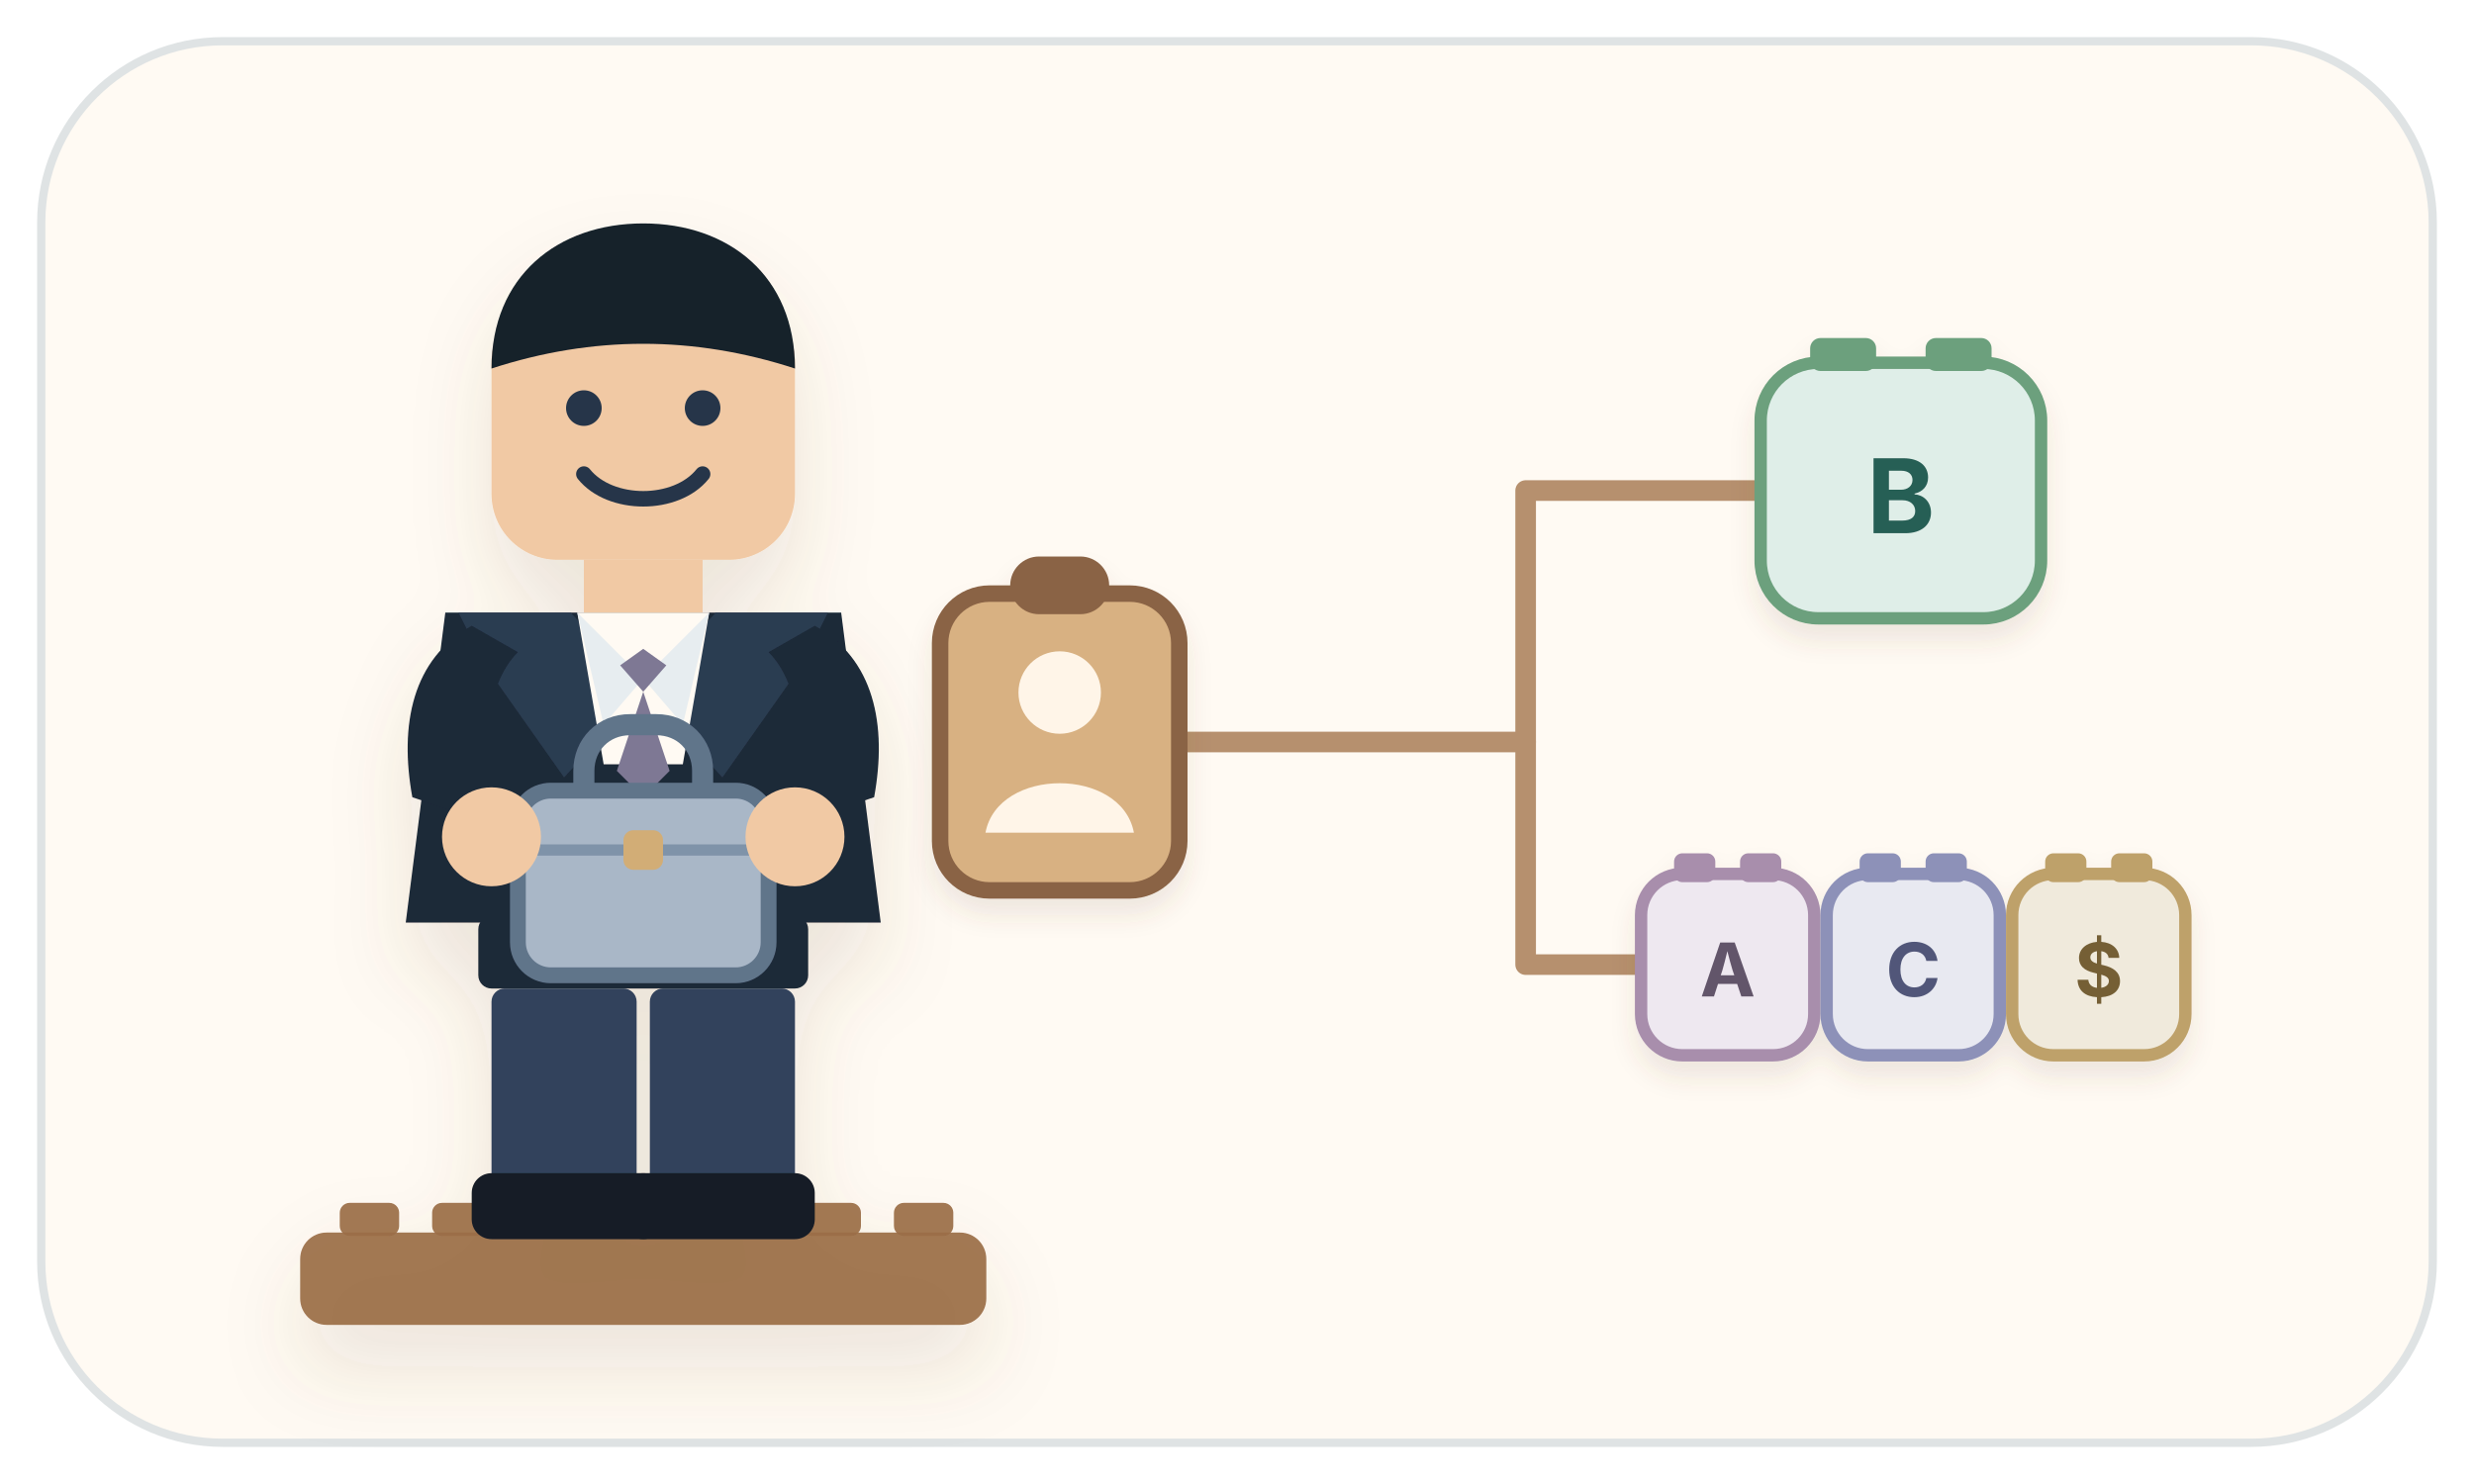
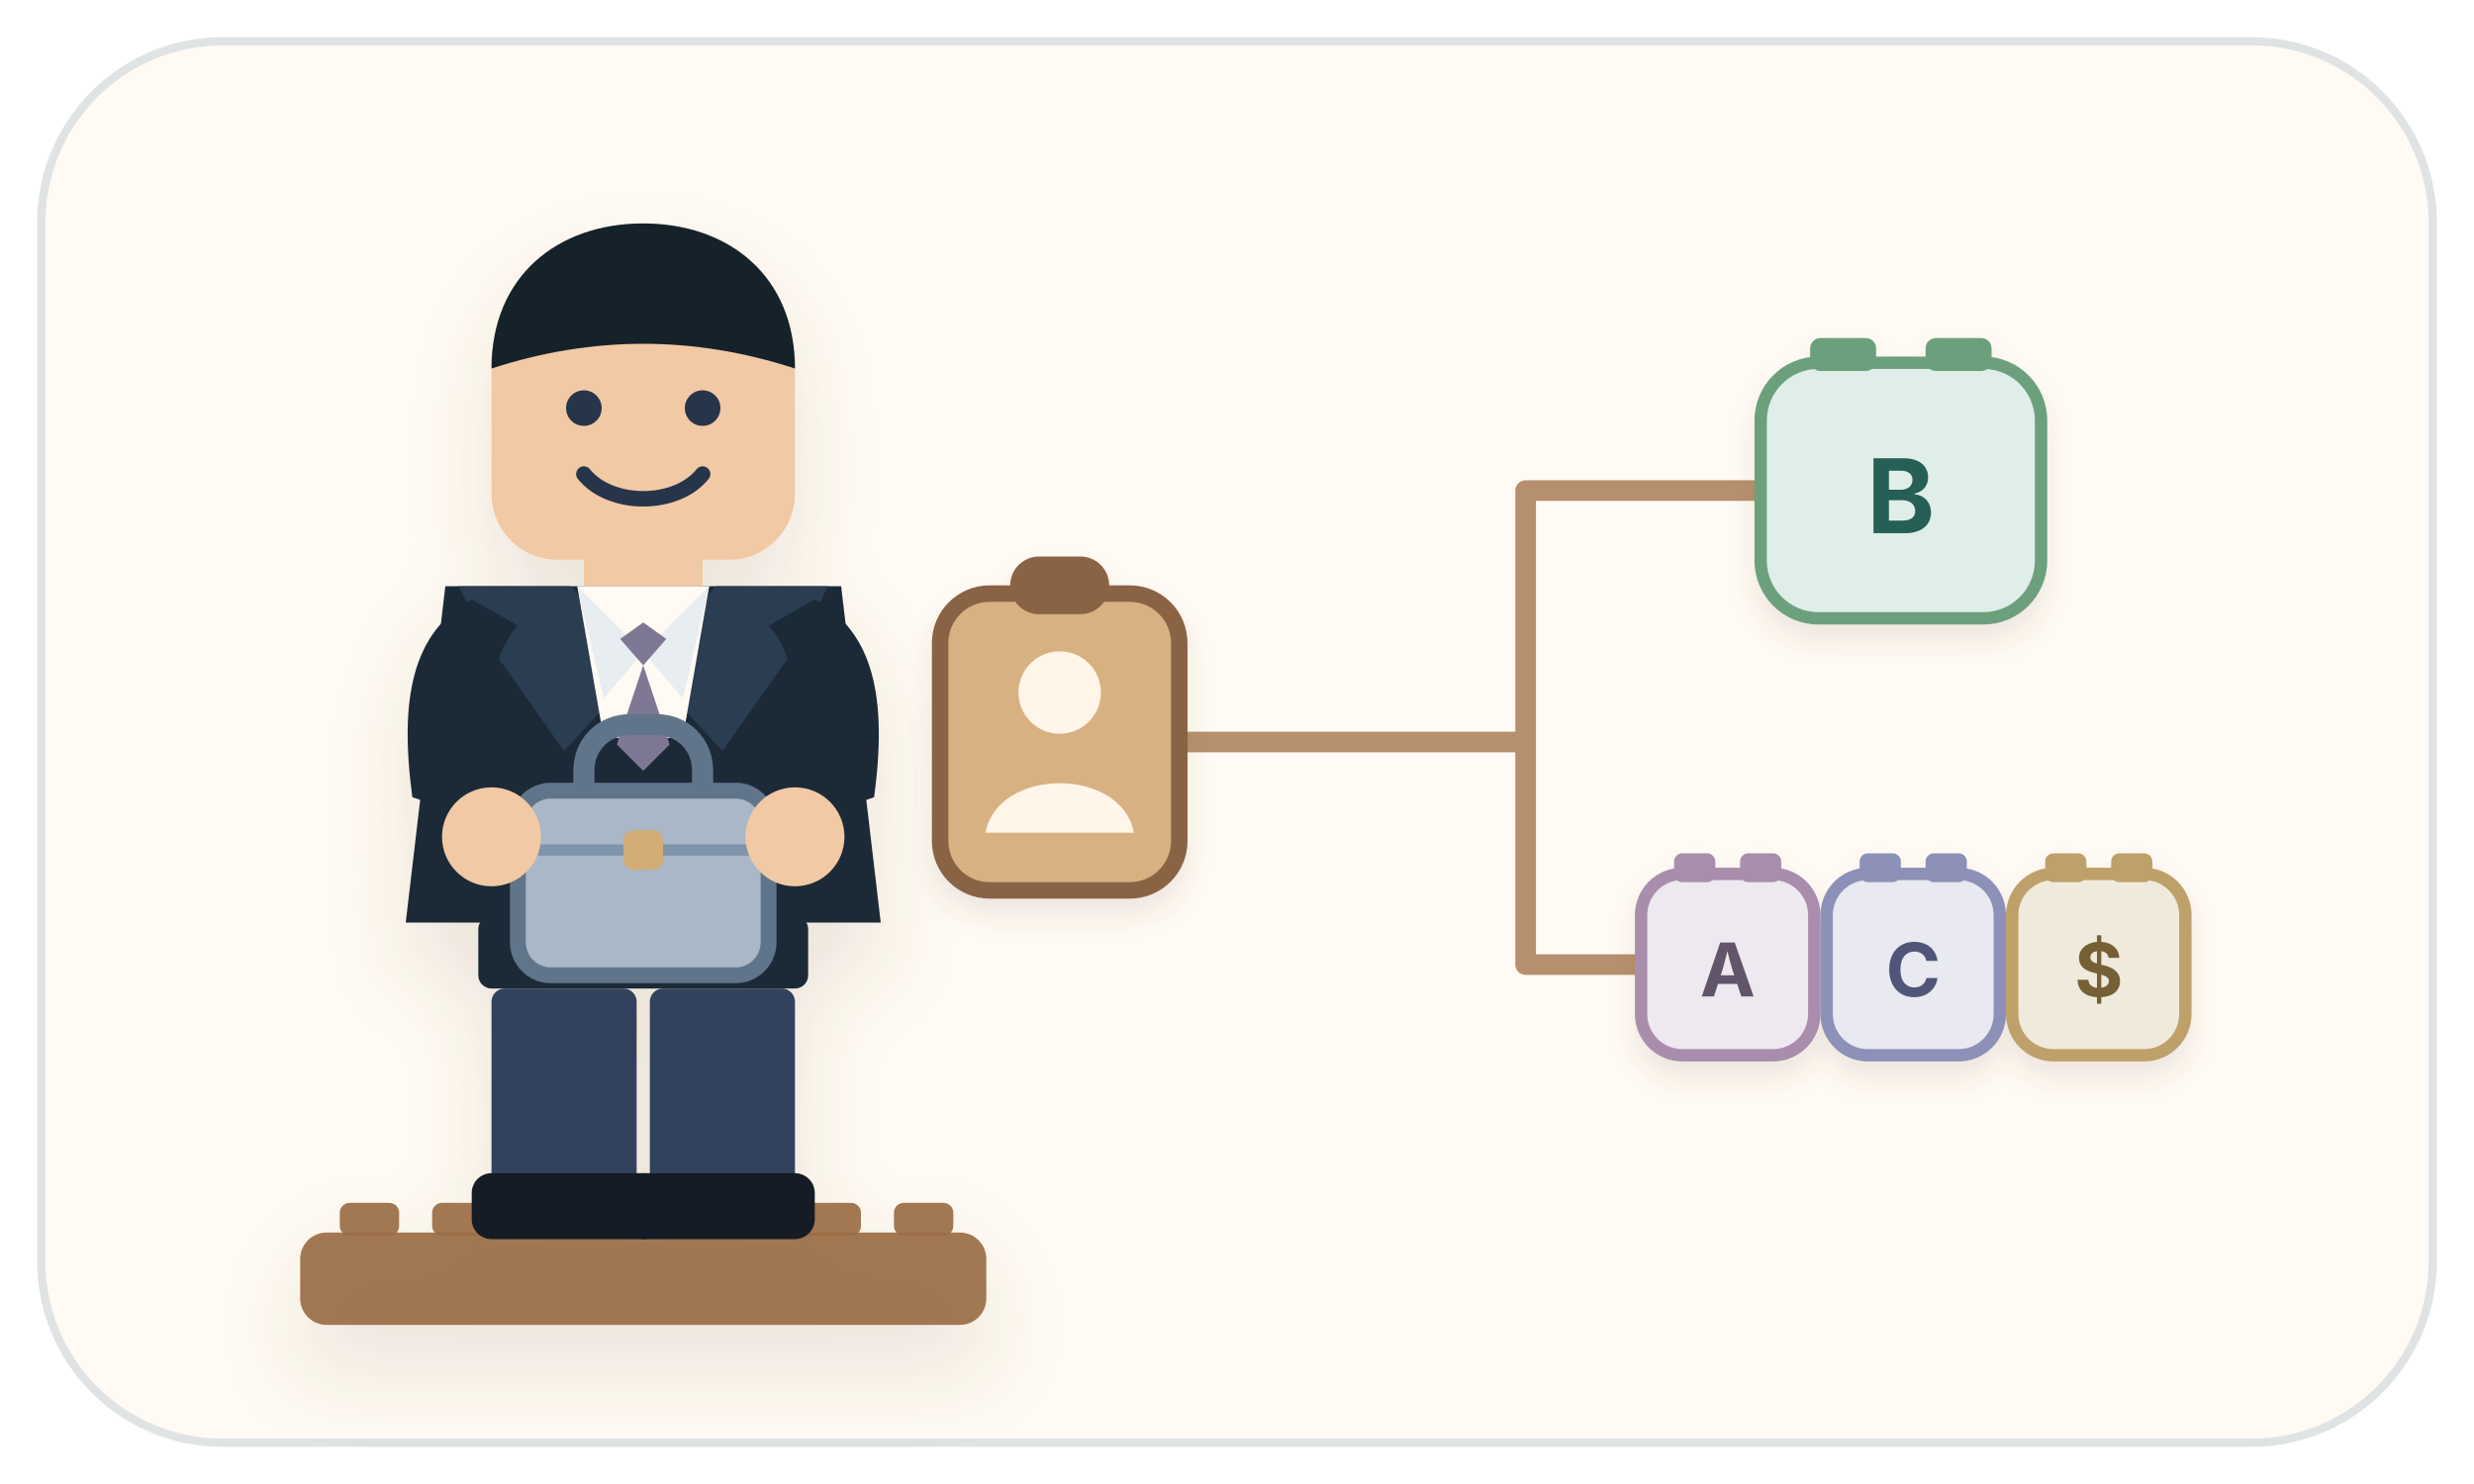
<svg xmlns="http://www.w3.org/2000/svg" viewBox="0 0 600 360" role="img" aria-labelledby="title desc">
  <defs>
    <filter id="figure-shadow" x="-30%" y="-30%" width="160%" height="180%">
      <feDropShadow dx="0" dy="7" stdDeviation="6" flood-color="#70583a" flood-opacity="0.13" />
    </filter>
    <filter id="object-shadow" x="-40%" y="-40%" width="180%" height="200%">
      <feDropShadow dx="0" dy="4" stdDeviation="3" flood-color="#70583a" flood-opacity="0.11" />
    </filter>
  </defs>
  <rect x="10" y="10" width="580" height="340" rx="44" fill="#fffaf3" stroke="#dfe3e4" stroke-width="2" />
  <g fill="none" stroke="#a67951" stroke-width="5" stroke-linecap="round" stroke-linejoin="round" opacity="0.82">
    <path d="M286 180 H370 V119 H427" />
    <path d="M370 180 V234 H398" />
  </g>
  <g transform="translate(-20 -5) scale(1.6)" filter="url(#figure-shadow)">
    <rect x="58" y="190" width="104" height="14" rx="4" fill="#9a6c45" opacity="0.92" />
    <g fill="#9a6c45" opacity="0.92">
      <rect x="64" y="185.5" width="9" height="5" rx="1.5" />
      <rect x="78" y="185.5" width="9" height="5" rx="1.5" />
      <rect x="92" y="185.5" width="9" height="5" rx="1.5" />
      <rect x="106" y="185.5" width="9" height="5" rx="1.5" />
      <rect x="120" y="185.5" width="9" height="5" rx="1.5" />
      <rect x="134" y="185.5" width="9" height="5" rx="1.5" />
      <rect x="148" y="185.5" width="9" height="5" rx="1.5" />
    </g>
    <rect x="85" y="142" width="50" height="11" rx="2" fill="#1d2938" />
    <rect x="87" y="153" width="22" height="37" rx="2" fill="#30435b" />
    <rect x="111" y="153" width="22" height="37" rx="2" fill="#30435b" />
    <rect x="84" y="181" width="29" height="10" rx="3" fill="#151d28" />
    <rect x="107" y="181" width="29" height="10" rx="3" fill="#151d28" />
-     <path d="M80 96 L140 96 L146 143 L74 143 Z" fill="#1d2938" />
-     <path d="M82 96 L99 96 L110 108 L98 121 L86 104 Z" fill="#2b3c51" />
-     <path d="M138 96 L121 96 L110 108 L122 121 L134 104 Z" fill="#2b3c51" />
-     <path d="M100 96 H120 L116 119 H104 Z" fill="#fffaf3" />
-     <path d="M100 96 L110 106 L104 113 Z" fill="#e7edf0" />
-     <path d="M120 96 L110 106 L116 113 Z" fill="#e7edf0" />
-     <path d="M106.5 104 L110 101.5 L113.5 104 L110 108 Z" fill="#7e7894" />
-     <path d="M110 108 L114 120 L110 124 L106 120 Z" fill="#7e7894" />
+     <path d="M80 92 L140 92 L146 143 L74 143 Z" fill="#1d2938" />
+     <path d="M82 92 L99 92 L110 104 L98 117 L86 100 Z" fill="#2b3c51" />
+     <path d="M138 92 L121 92 L110 104 L122 117 L134 100 Z" fill="#2b3c51" />
+     <path d="M100 92 H120 L116 115 H104 Z" fill="#fffaf3" />
+     <path d="M100 92 L110 102 L104 109 Z" fill="#e7edf0" />
+     <path d="M120 92 L110 102 L116 109 Z" fill="#e7edf0" />
+     <path d="M106.5 100 L110 97.5 L113.5 100 L110 104 Z" fill="#7e7894" />
+     <path d="M110 104 L114 116 L110 120 L106 116 Z" fill="#7e7894" />
    <circle cx="111" cy="130" r="2.1" fill="#b89363" />
-     <path d="M84 98 C75 103 73 113 75 124 L87 128 C85 118 86 107 91 102 Z" fill="#1d2938" />
-     <path d="M136 98 C145 103 147 113 145 124 L133 128 C135 118 134 107 129 102 Z" fill="#1d2938" />
+     <path d="M84 94 C75 99 73 109 75 124 L87 128 C85 118 86 103 91 98 Z" fill="#1d2938" />
+     <path d="M136 94 C145 99 147 109 145 124 L133 128 C135 118 134 103 129 98 Z" fill="#1d2938" />
    <g>
      <path d="M101 124 V120 C101 116 104 113 108 113 H112 C116 113 119 116 119 120 V124" fill="none" stroke="#60748a" stroke-width="3.2" stroke-linecap="round" />
      <rect x="91" y="123" width="38" height="28" rx="5" fill="#a9b7c7" stroke="#60748a" stroke-width="2.4" />
      <path d="M92.5 132 H127.5" fill="none" stroke="#7f93a9" stroke-width="1.7" />
      <rect x="107" y="129" width="6" height="6" rx="1.5" fill="#d2ad76" />
    </g>
-     <rect x="101" y="88" width="18" height="8" fill="#f1c9a4" />
+     <rect x="101" y="88" width="18" height="4" fill="#f1c9a4" />
    <circle cx="87" cy="130" r="7.5" fill="#f1c9a4" />
    <circle cx="133" cy="130" r="7.5" fill="#f1c9a4" />
    <rect x="87" y="48" width="46" height="40" rx="10" fill="#f1c9a4" />
    <circle cx="101" cy="65" r="2.7" fill="#26364a" />
    <circle cx="119" cy="65" r="2.7" fill="#26364a" />
    <path d="M101 75 C105 80 115 80 119 75" fill="none" stroke="#26364a" stroke-width="2.35" stroke-linecap="round" />
    <path d="M87 59 C87 45 97 37 110 37 C123 37 133 45 133 59 Q110 51.5 87 59 Z" fill="#18212b" />
  </g>
  <g filter="url(#object-shadow)">
    <rect x="228" y="144" width="58" height="72" rx="12" fill="#d8b182" stroke="#8a6345" stroke-width="4" />
    <rect x="245" y="135" width="24" height="14" rx="7" fill="#8a6345" />
    <circle cx="257" cy="168" r="10" fill="#fff5e8" />
    <path d="M239 202 C242 186 272 186 275 202 Z" fill="#fff5e8" />
  </g>
  <g font-family="Inter, Segoe UI, Arial, sans-serif" font-size="23" font-weight="700" text-anchor="middle" dominant-baseline="middle" filter="url(#object-shadow)">
    <g>
      <rect x="427" y="88" width="68" height="62" rx="14" fill="#dfeee8" stroke="#6ca07d" stroke-width="3" />
      <rect x="439" y="82" width="16" height="8" rx="2.5" fill="#6ca07d" />
      <rect x="467" y="82" width="16" height="8" rx="2.5" fill="#6ca07d" />
      <text x="461" y="120" fill="#285e55" font-size="25">B</text>
    </g>
    <g>
      <rect x="398" y="212" width="42" height="44" rx="10" fill="#eee8f0" stroke="#a88eac" stroke-width="3" />
      <rect x="406" y="207" width="10" height="7" rx="2" fill="#a88eac" />
      <rect x="422" y="207" width="10" height="7" rx="2" fill="#a88eac" />
      <text x="419" y="235" fill="#62556a" font-size="18">A</text>
    </g>
    <g>
      <rect x="443" y="212" width="42" height="44" rx="10" fill="#e8e9f1" stroke="#8d91b8" stroke-width="3" />
      <rect x="451" y="207" width="10" height="7" rx="2" fill="#8d91b8" />
      <rect x="467" y="207" width="10" height="7" rx="2" fill="#8d91b8" />
      <text x="464" y="235" fill="#515779" font-size="18">C</text>
    </g>
    <g>
      <rect x="488" y="212" width="42" height="44" rx="10" fill="#f0eadc" stroke="#bea16a" stroke-width="3" />
      <rect x="496" y="207" width="10" height="7" rx="2" fill="#bea16a" />
      <rect x="512" y="207" width="10" height="7" rx="2" fill="#bea16a" />
      <text x="509" y="235" fill="#745f35" font-size="18">$</text>
    </g>
  </g>
</svg>
